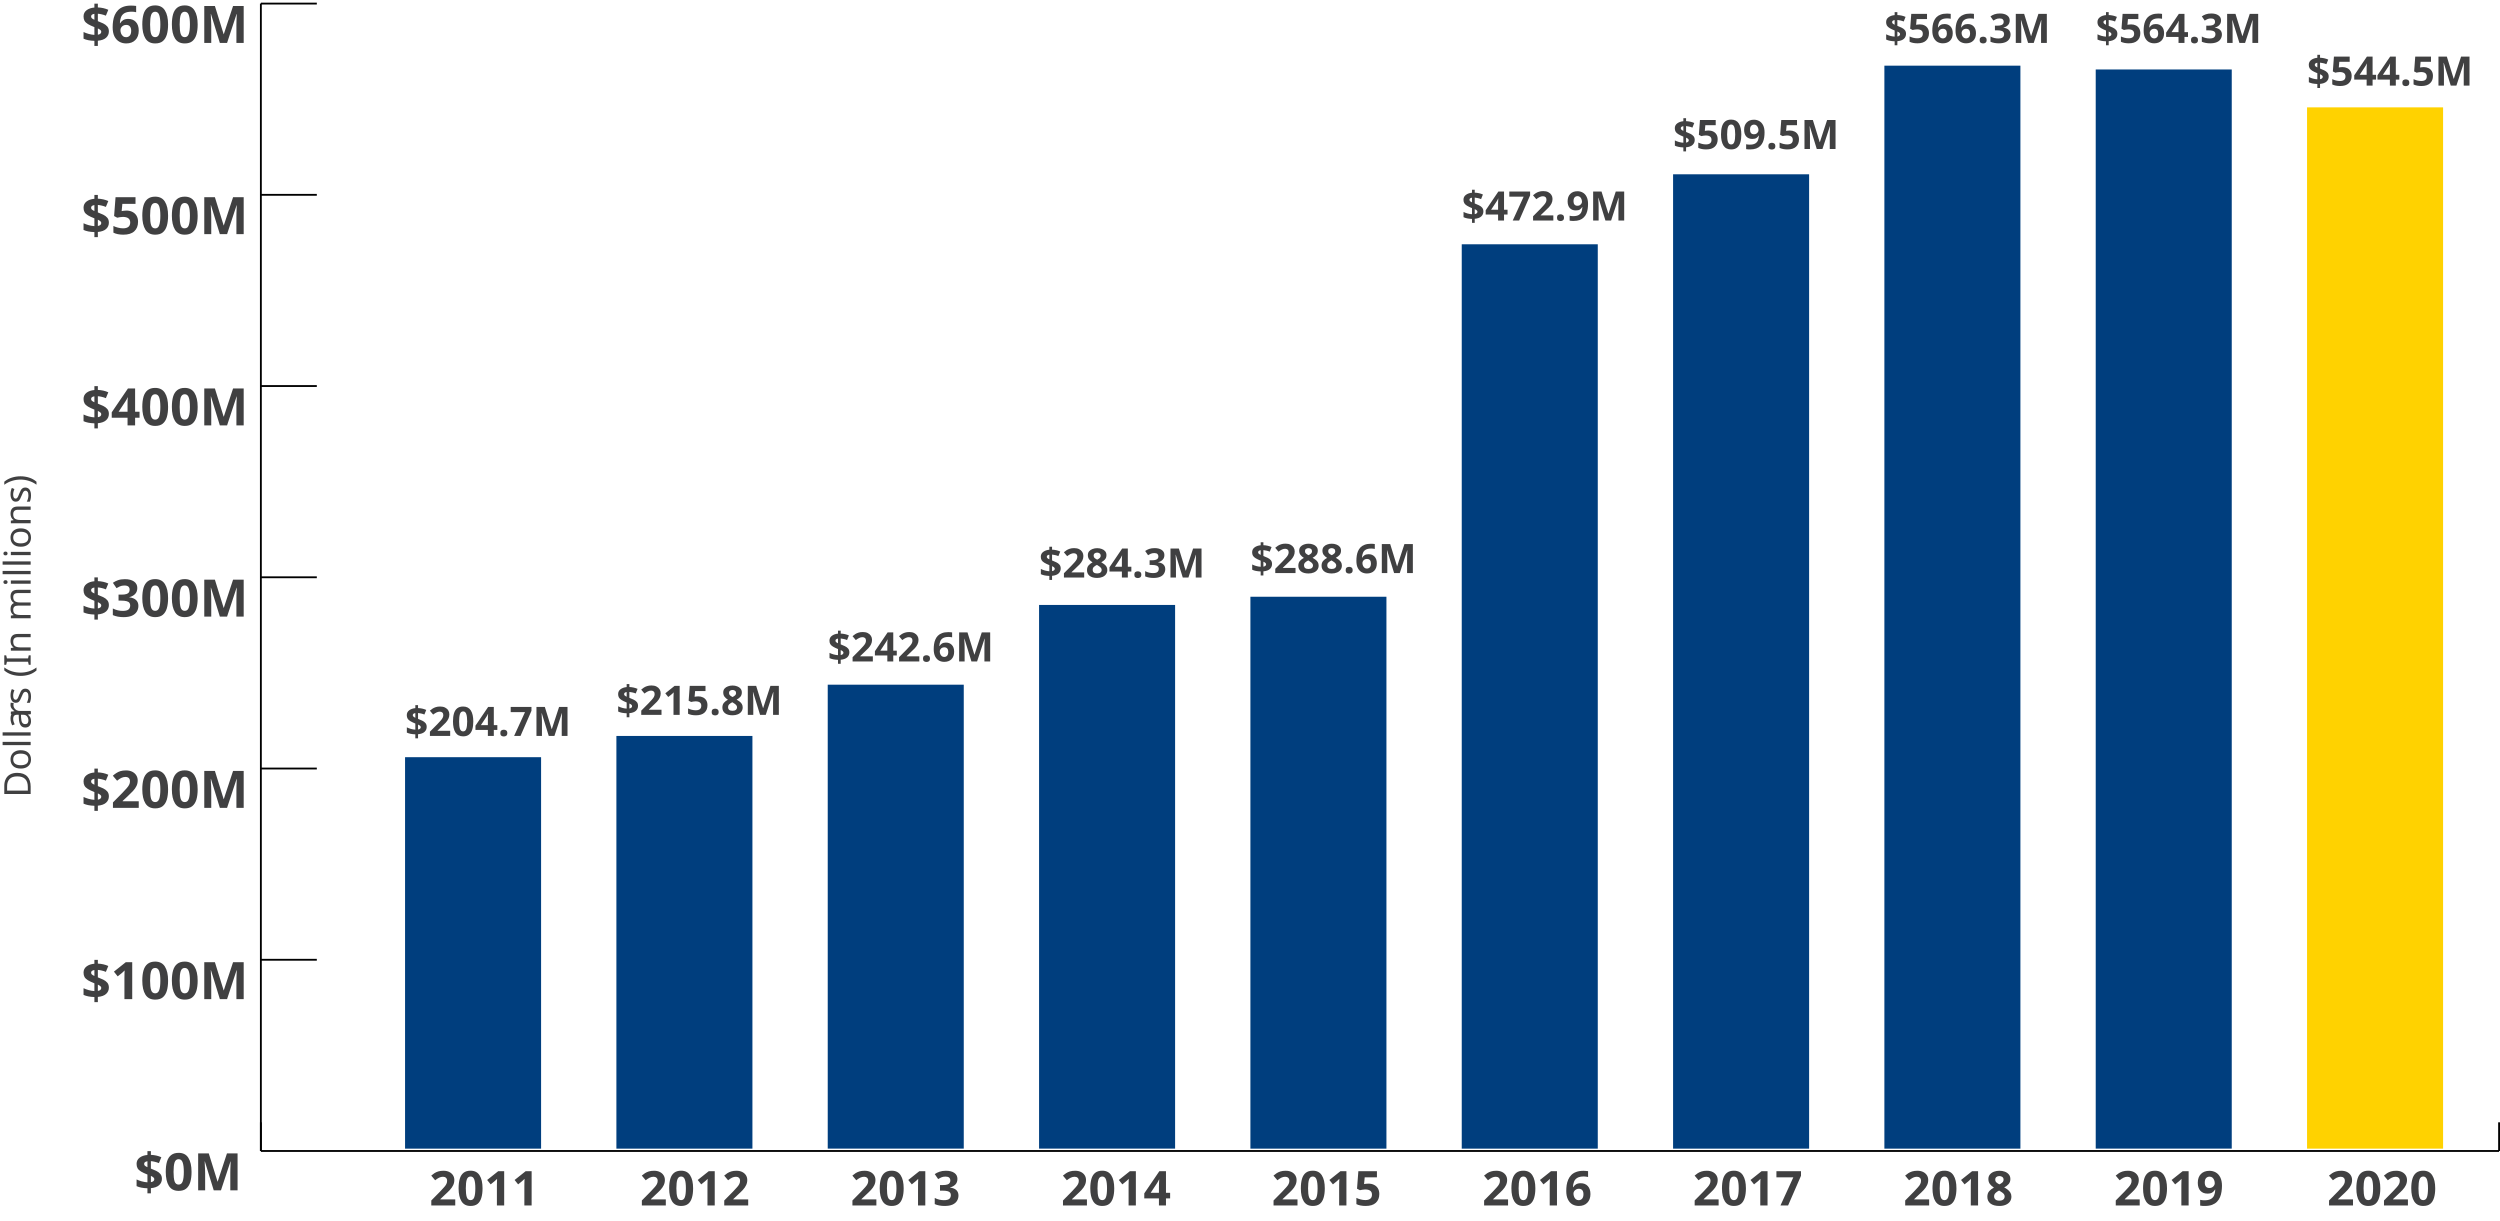
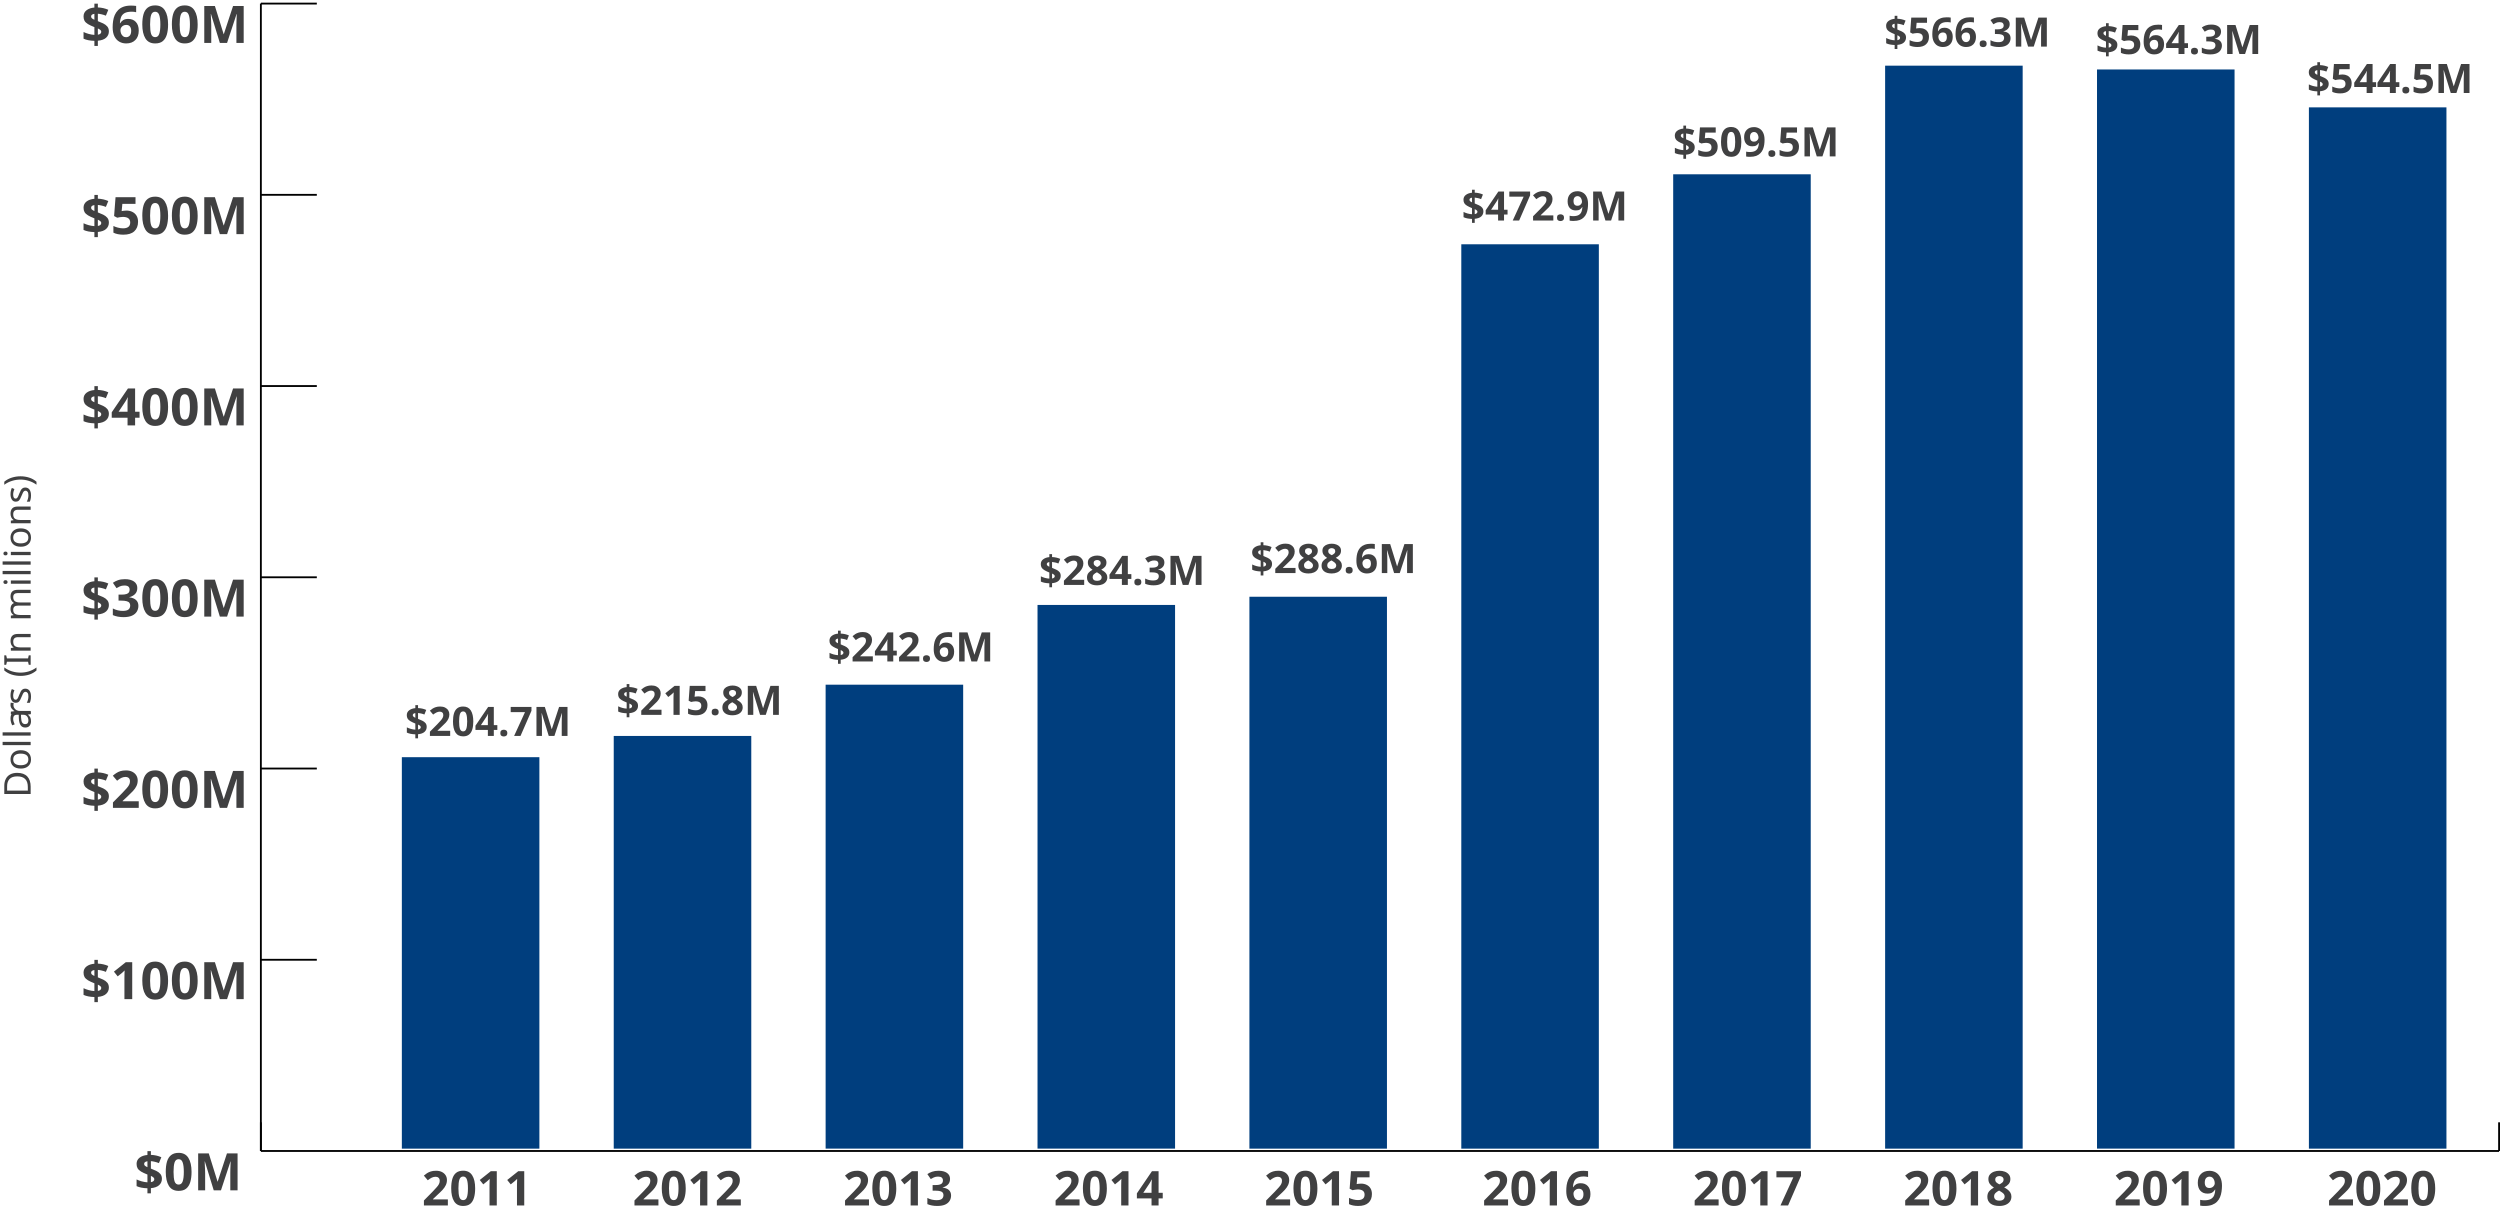
<svg xmlns="http://www.w3.org/2000/svg" id="Layer_1" data-name="Layer 1" viewBox="0 0 676.88 330.34">
  <defs>
-     <style>.cls-1{font-size:10px;font-family:SourceSansPro-Regular, Source Sans Pro;}.cls-1,.cls-3,.cls-4,.cls-6{fill:#404041;}.cls-2{letter-spacing:0em;}.cls-3{font-size:13px;}.cls-3,.cls-4,.cls-6{font-family:SourceSansPro-SemiBold, Source Sans Pro;font-weight:600;}.cls-4{font-size:11px;}.cls-5{fill:none;stroke:#000;stroke-miterlimit:10;stroke-width:0.5px;}.cls-6{font-size:14px;}.cls-7{fill:#ffd200;}.cls-8{fill:#003e7e;}</style>
+     <style>.cls-1{font-size:10px;font-family:SourceSansPro-Regular, Source Sans Pro;}.cls-1,.cls-3,.cls-4,.cls-5{fill:#404041;}.cls-2{letter-spacing:0em;}.cls-3{font-size:13px;}.cls-3,.cls-4,.cls-5{font-family:SourceSansPro-SemiBold, Source Sans Pro;font-weight:600;}.cls-4{font-size:11px;}.cls-5{font-size:14px;}.cls-6{fill:none;stroke:#000;stroke-miterlimit:10;stroke-width:0.5px;}.cls-7{fill:#003e7e;}</style>
  </defs>
  <text class="cls-1" transform="translate(8.3 215.94) rotate(-90)">Dolla<tspan class="cls-2" x="21.71" y="0">r</tspan>
    <tspan x="25.14" y="0">s (In millions)</tspan>
  </text>
-   <text class="cls-3" transform="translate(344.3 326.39)">2015</text>
-   <text class="cls-3" transform="translate(173.27 326.39)">2012</text>
-   <text class="cls-3" transform="translate(230.28 326.39)">2013</text>
-   <text class="cls-3" transform="translate(287.29 326.39)">2014</text>
-   <text class="cls-3" transform="translate(116.26 326.39)">2011</text>
-   <text class="cls-4" transform="translate(281.33 156.37)">$284.3M</text>
+   <text class="cls-3" transform="translate(342.3 326.39)">2015</text>
+   <text class="cls-3" transform="translate(171.27 326.39)">2012</text>
+   <text class="cls-3" transform="translate(228.28 326.39)">2013</text>
+   <text class="cls-3" transform="translate(285.29 326.39)">2014</text>
+   <text class="cls-3" transform="translate(114.26 326.39)">2011</text>
+   <text class="cls-4" transform="translate(281.33 158.37)">$284.3M</text>
  <text class="cls-3" transform="translate(401.31 326.39)">2016</text>
  <text class="cls-3" transform="translate(458.32 326.39)">2017</text>
  <text class="cls-3" transform="translate(515.32 326.39)">2018</text>
  <text class="cls-3" transform="translate(572.33 326.39)">2019</text>
  <text class="cls-3" transform="translate(630.08 326.39)">2020</text>
  <text class="cls-4" transform="translate(338.55 155.16)">$288.6M</text>
  <text class="cls-4" transform="translate(395.77 59.71)">$472.9M</text>
-   <text class="cls-4" transform="translate(452.99 40.35)">$509.5M</text>
-   <text class="cls-4" transform="translate(510.2 11.62)">$566.3M</text>
-   <text class="cls-4" transform="translate(567.42 11.62)">$564.3M</text>
-   <text class="cls-4" transform="translate(624.64 23.18)">$544.5M</text>
+   <text class="cls-4" transform="translate(452.99 42.35)">$509.5M</text>
+   <text class="cls-4" transform="translate(510.2 12.62)">$566.3M</text>
+   <text class="cls-4" transform="translate(567.42 14.62)">$564.3M</text>
+   <text class="cls-4" transform="translate(624.64 25.18)">$544.5M</text>
  <text class="cls-4" transform="translate(224.11 179.09)">$242.6M</text>
  <text class="cls-4" transform="translate(166.89 193.56)">$215.8M</text>
  <text class="cls-4" transform="translate(109.67 199.26)">$204.7M</text>
-   <line class="cls-5" x1="70.63" y1="311.63" x2="676.63" y2="311.63" />
-   <line class="cls-5" x1="70.63" y1="311.63" x2="70.63" y2="303.87" />
-   <line class="cls-5" x1="676.63" y1="311.63" x2="676.63" y2="303.87" />
-   <text class="cls-6" transform="translate(36.37 322.29)">$0M</text>
-   <text class="cls-6" transform="translate(22.01 270.51)">$100M</text>
-   <text class="cls-6" transform="translate(22.01 218.73)">$200M</text>
-   <text class="cls-6" transform="translate(22.01 166.95)">$300M</text>
-   <text class="cls-6" transform="translate(22.01 115.18)">$400M</text>
-   <text class="cls-6" transform="translate(22.01 63.4)">$500M</text>
-   <text class="cls-6" transform="translate(22.01 11.62)">$600M</text>
-   <line class="cls-5" x1="70.63" y1="311.63" x2="70.63" y2="0.97" />
-   <line class="cls-5" x1="70.63" y1="259.86" x2="85.78" y2="259.86" />
-   <line class="cls-5" x1="70.63" y1="208.08" x2="85.78" y2="208.08" />
-   <line class="cls-5" x1="70.63" y1="156.3" x2="85.78" y2="156.3" />
-   <line class="cls-5" x1="70.63" y1="104.52" x2="85.78" y2="104.52" />
-   <line class="cls-5" x1="70.63" y1="52.75" x2="85.78" y2="52.75" />
-   <line class="cls-5" x1="70.63" y1="0.97" x2="85.78" y2="0.97" />
-   <rect class="cls-7" x="624.64" y="29.07" width="36.83" height="281.93" />
-   <rect class="cls-8" x="567.42" y="18.81" width="36.83" height="292.18" />
-   <rect class="cls-8" x="510.2" y="17.78" width="36.83" height="293.22" />
-   <rect class="cls-8" x="452.99" y="47.19" width="36.83" height="263.81" />
-   <rect class="cls-8" x="395.77" y="66.14" width="36.83" height="244.86" />
-   <rect class="cls-8" x="338.55" y="161.57" width="36.83" height="149.43" />
-   <rect class="cls-8" x="281.33" y="163.79" width="36.83" height="147.2" />
-   <rect class="cls-8" x="224.11" y="185.38" width="36.83" height="125.61" />
-   <rect class="cls-8" x="166.89" y="199.26" width="36.83" height="111.74" />
-   <rect class="cls-8" x="109.67" y="205.01" width="36.83" height="105.99" />
+   <text class="cls-5" transform="translate(36.37 322.29)">$0M</text>
+   <text class="cls-5" transform="translate(22.01 270.51)">$100M</text>
+   <text class="cls-5" transform="translate(22.01 218.73)">$200M</text>
+   <text class="cls-5" transform="translate(22.01 166.95)">$300M</text>
+   <text class="cls-5" transform="translate(22.01 115.18)">$400M</text>
+   <text class="cls-5" transform="translate(22.01 63.4)">$500M</text>
+   <text class="cls-5" transform="translate(22.01 11.62)">$600M</text>
+   <line class="cls-6" x1="70.63" y1="311.63" x2="70.63" y2="0.97" />
+   <line class="cls-6" x1="70.63" y1="259.86" x2="85.78" y2="259.86" />
+   <line class="cls-6" x1="70.63" y1="208.08" x2="85.78" y2="208.08" />
+   <line class="cls-6" x1="70.63" y1="156.3" x2="85.78" y2="156.3" />
+   <line class="cls-6" x1="70.63" y1="104.52" x2="85.78" y2="104.52" />
+   <line class="cls-6" x1="70.63" y1="52.75" x2="85.78" y2="52.75" />
+   <line class="cls-6" x1="70.63" y1="0.97" x2="85.78" y2="0.97" />
+   <rect class="cls-7" x="625.14" y="29.07" width="37.24" height="281.93" />
+   <rect class="cls-7" x="567.77" y="18.81" width="37.24" height="292.18" />
+   <rect class="cls-7" x="510.4" y="17.78" width="37.24" height="293.22" />
+   <rect class="cls-7" x="453.02" y="47.19" width="37.24" height="263.81" />
+   <rect class="cls-7" x="395.65" y="66.14" width="37.24" height="244.86" />
+   <rect class="cls-7" x="338.28" y="161.57" width="37.24" height="149.43" />
+   <rect class="cls-7" x="280.91" y="163.79" width="37.24" height="147.2" />
+   <rect class="cls-7" x="223.54" y="185.38" width="37.24" height="125.61" />
+   <rect class="cls-7" x="166.17" y="199.26" width="37.24" height="111.74" />
+   <rect class="cls-7" x="108.8" y="205.01" width="37.24" height="105.99" />
+   <line class="cls-6" x1="70.63" y1="311.63" x2="676.63" y2="311.63" />
+   <line class="cls-6" x1="70.63" y1="311.63" x2="70.63" y2="303.87" />
+   <line class="cls-6" x1="676.63" y1="311.63" x2="676.63" y2="303.87" />
</svg>
